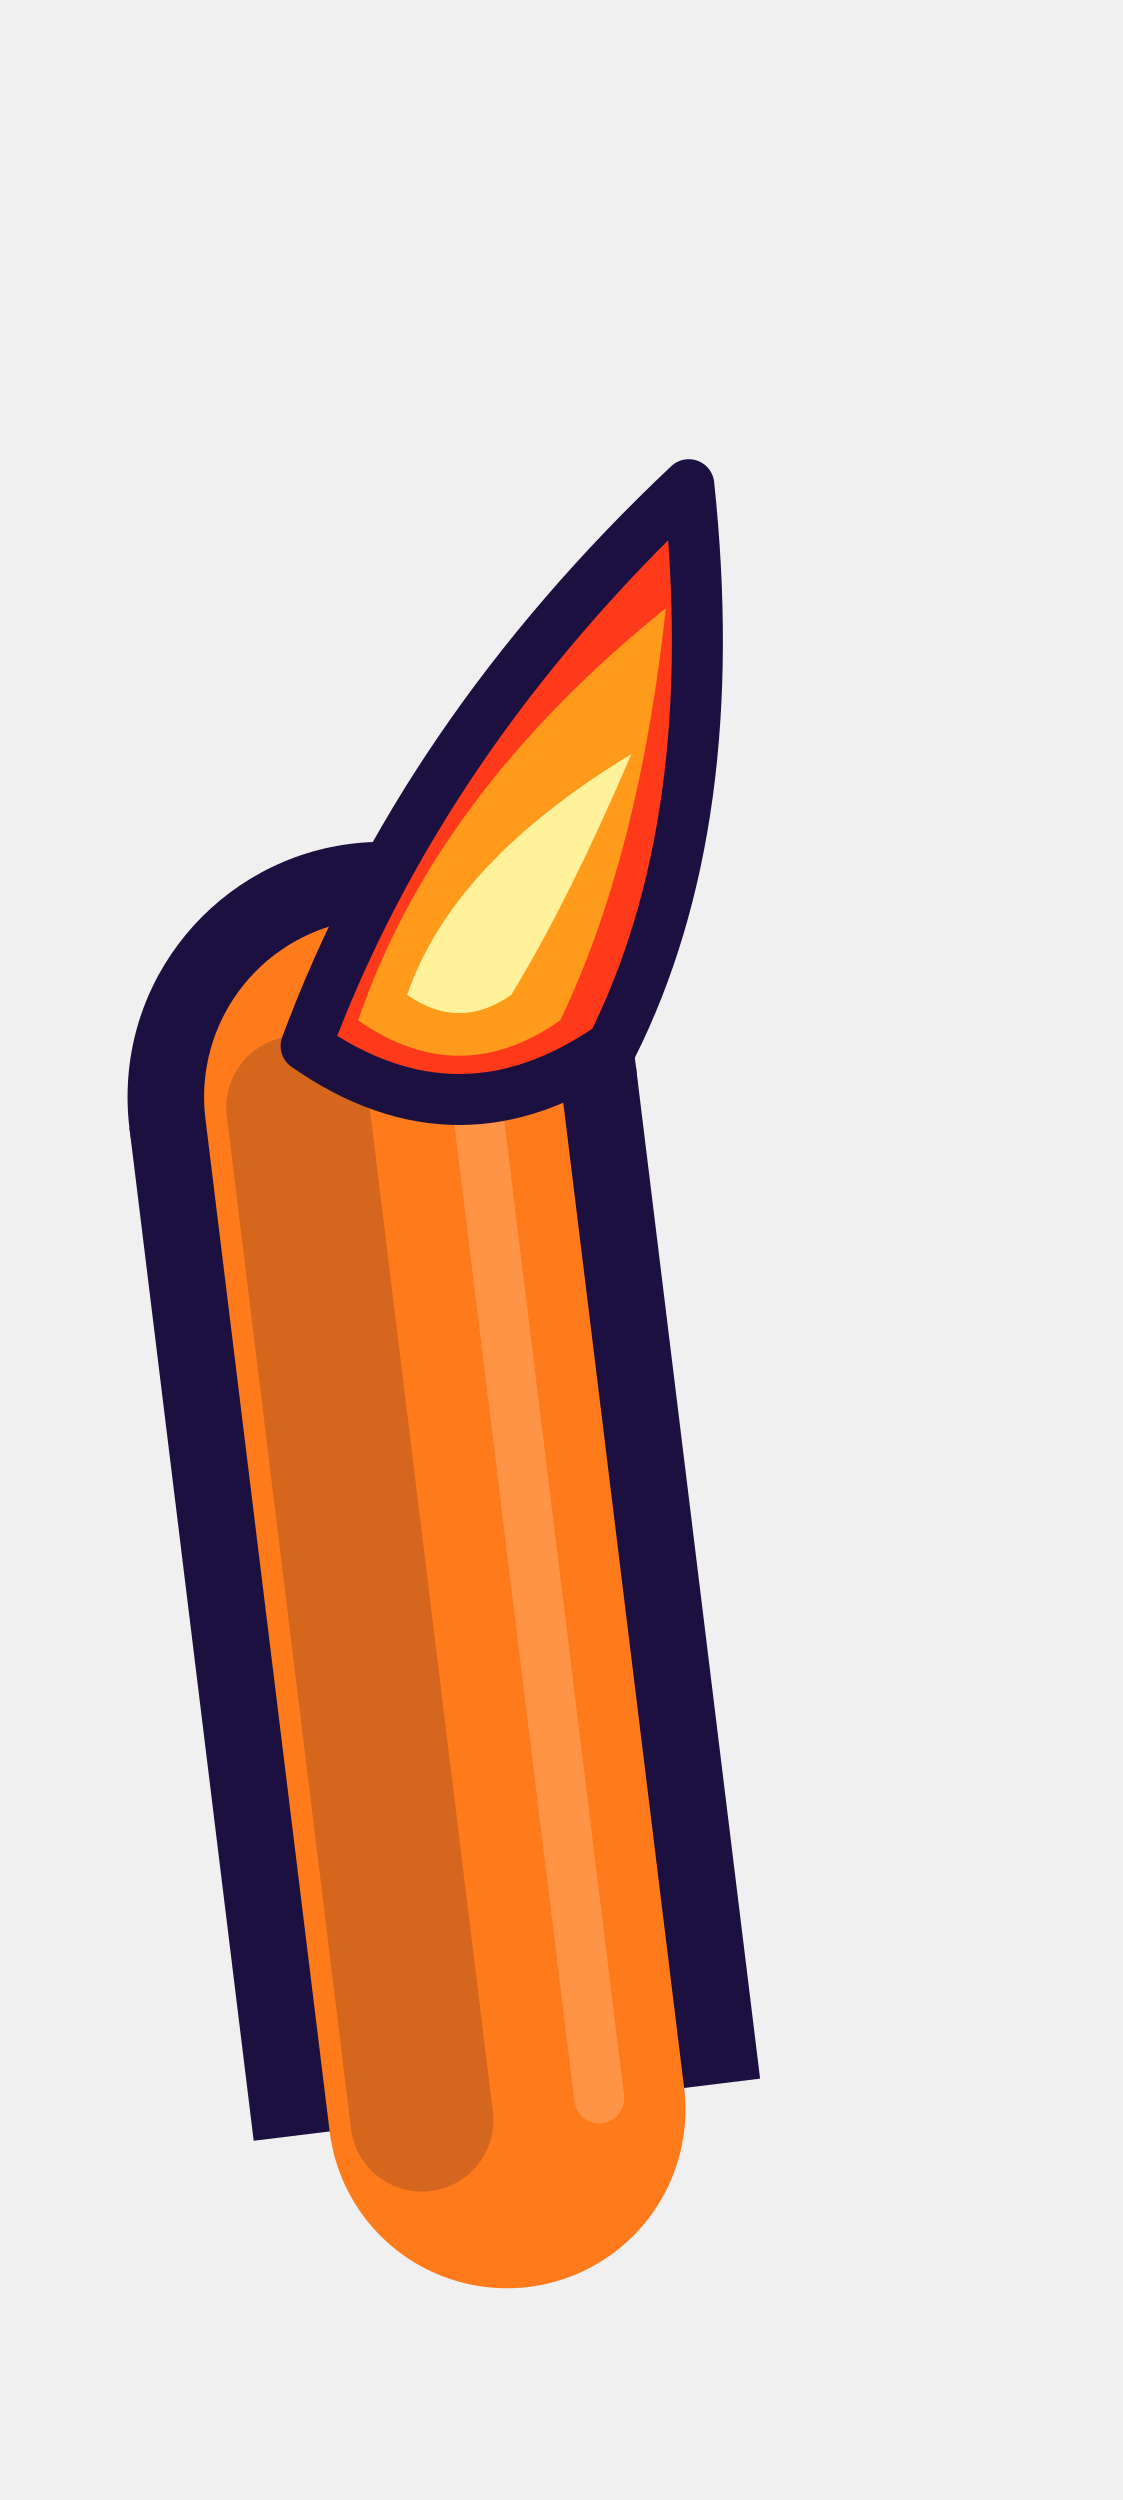
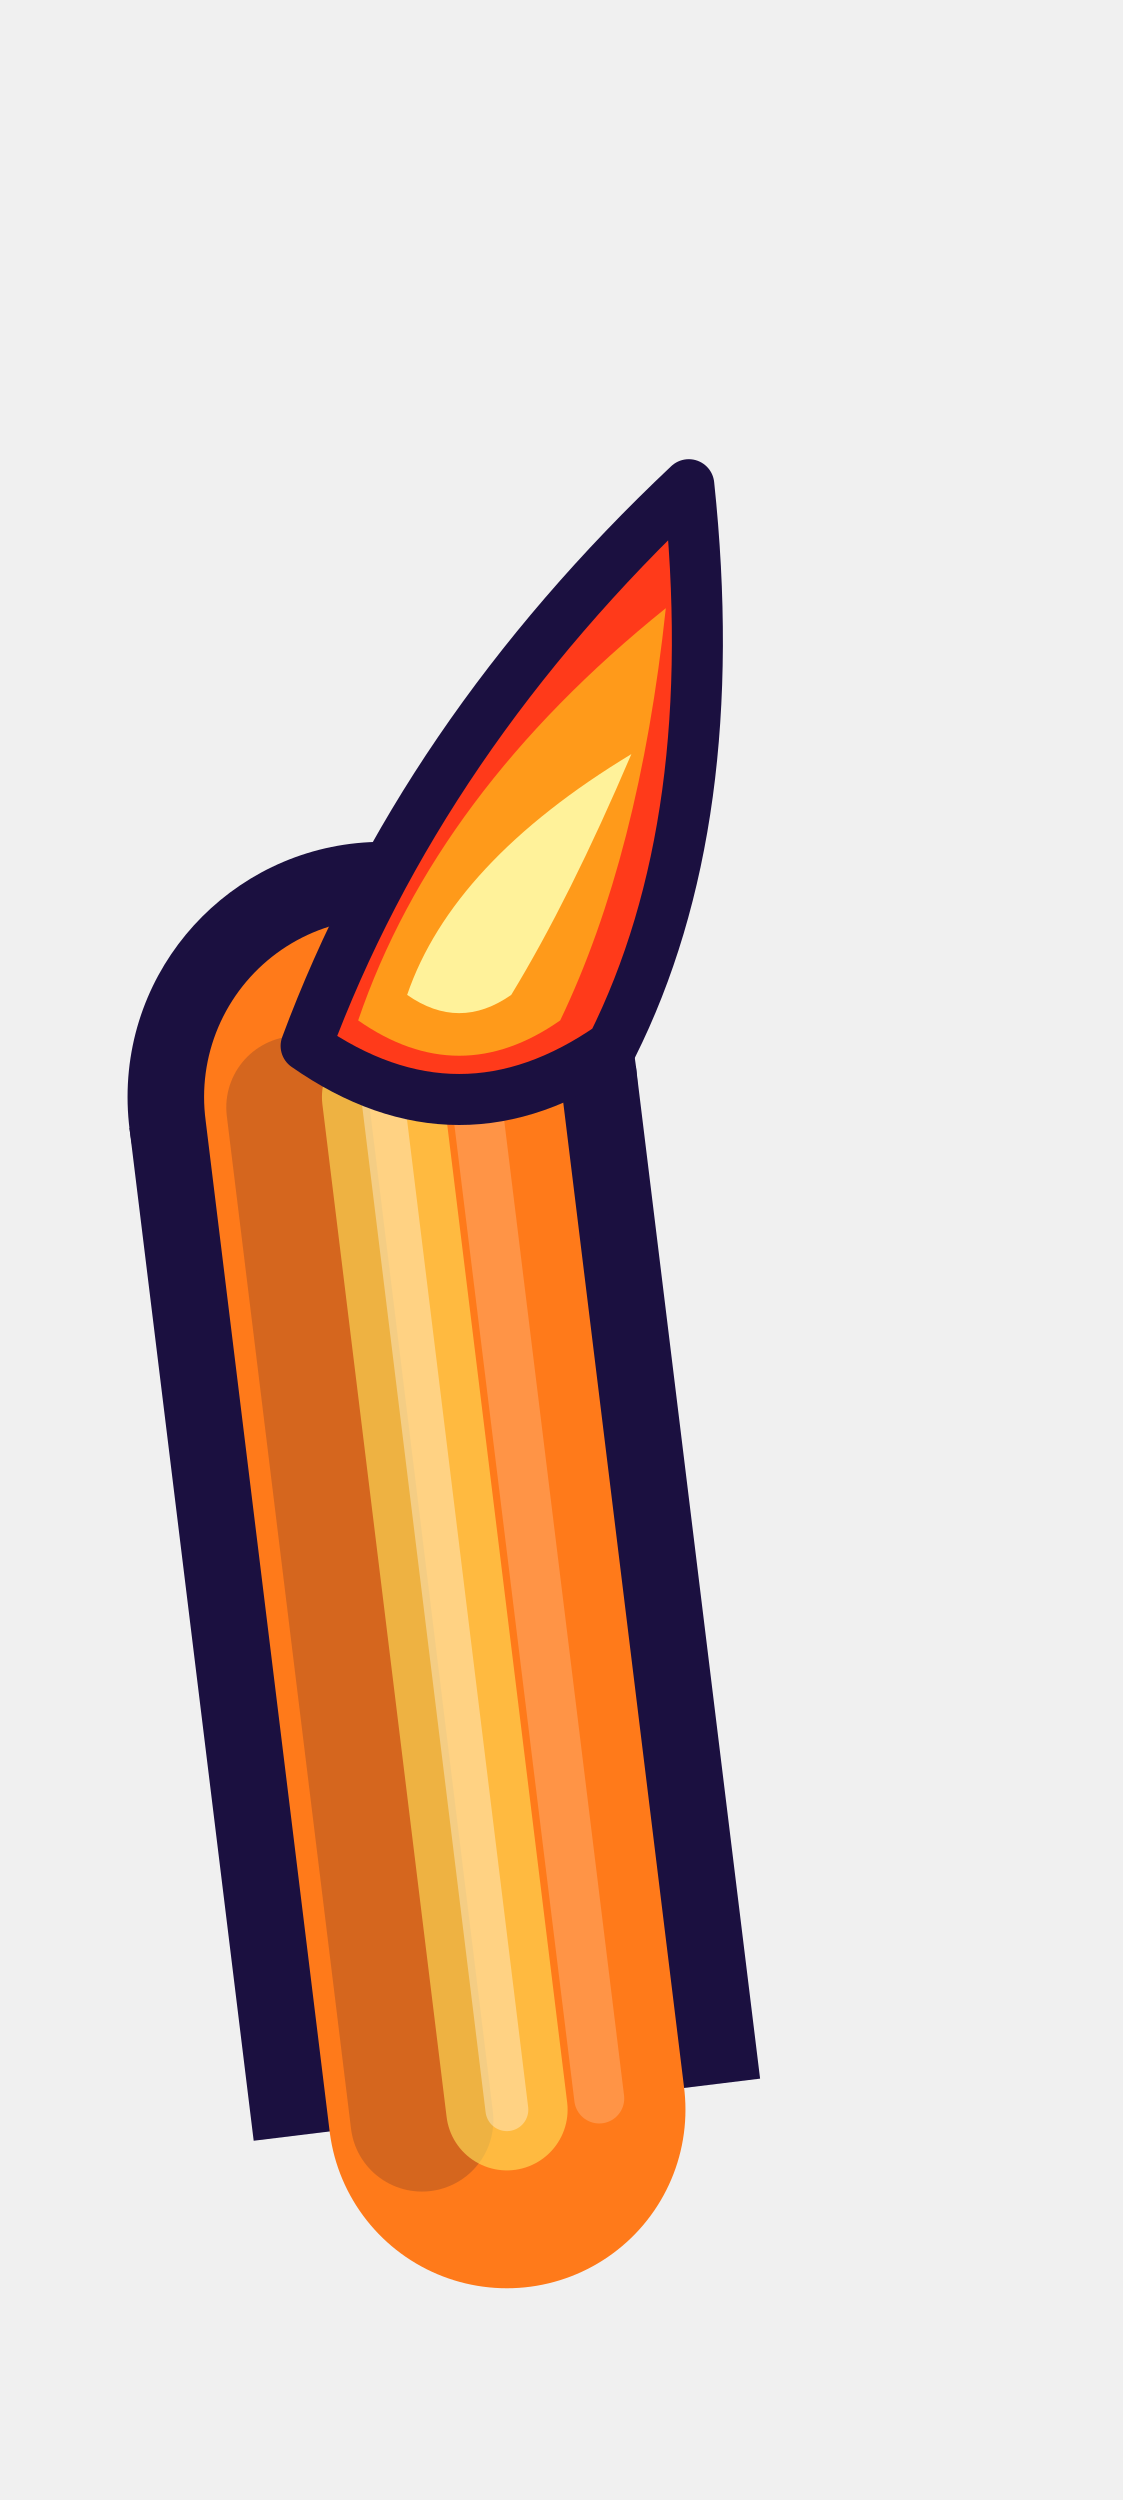
<svg xmlns="http://www.w3.org/2000/svg" width="88" height="196" viewBox="11 -217 44 98">
  <line x1="26" y1="-174" x2="30.87" y2="-134.3" stroke="#1b1040" stroke-width="20" stroke-linecap="butt" />
  <circle cx="26" cy="-174" r="10" fill="#1b1040" />
  <line x1="26" y1="-174" x2="30.87" y2="-134.3" stroke="#ff7a1a" stroke-width="14" stroke-linecap="round" />
  <line x1="22.67" y1="-173.59" x2="27.54" y2="-133.89" stroke="#c45e20" stroke-width="5.6" stroke-linecap="round" stroke-opacity="0.7" />
  <line x1="29.61" y1="-174.44" x2="34.49" y2="-134.74" stroke="#ffa25f" stroke-width="1.96" stroke-linecap="round" stroke-opacity="0.65" />
+   <line x1="26" y1="-174" x2="30.87" y2="-134.3" stroke="#ffe45a" stroke-width="4.76" stroke-linecap="round" stroke-opacity="0.6" />
+   <line x1="26" y1="-174" x2="30.87" y2="-134.3" stroke="#ffffff" stroke-width="1.68" stroke-linecap="round" stroke-opacity="0.35" />
  <path d="M23 -176 Q27.5 -188.1 38 -198 Q39.4 -184.8 35 -176 Q29 -171.8 23 -176 Z" fill="#ff3a1a" stroke="#1b1040" stroke-width="2" stroke-linejoin="round" stroke-linecap="round" />
  <path d="M25.04 -177 Q28.07 -185.89 37.1 -193.16 Q36.06 -183.46 32.96 -177 Q29 -174.23 25.04 -177 Z" fill="#ff9a1a" />
  <path d="M26.96 -178 Q28.73 -183.19 35.75 -187.44 Q33.34 -181.78 31.04 -178 Q29 -176.57 26.96 -178 Z" fill="#fff29a" />
</svg>
